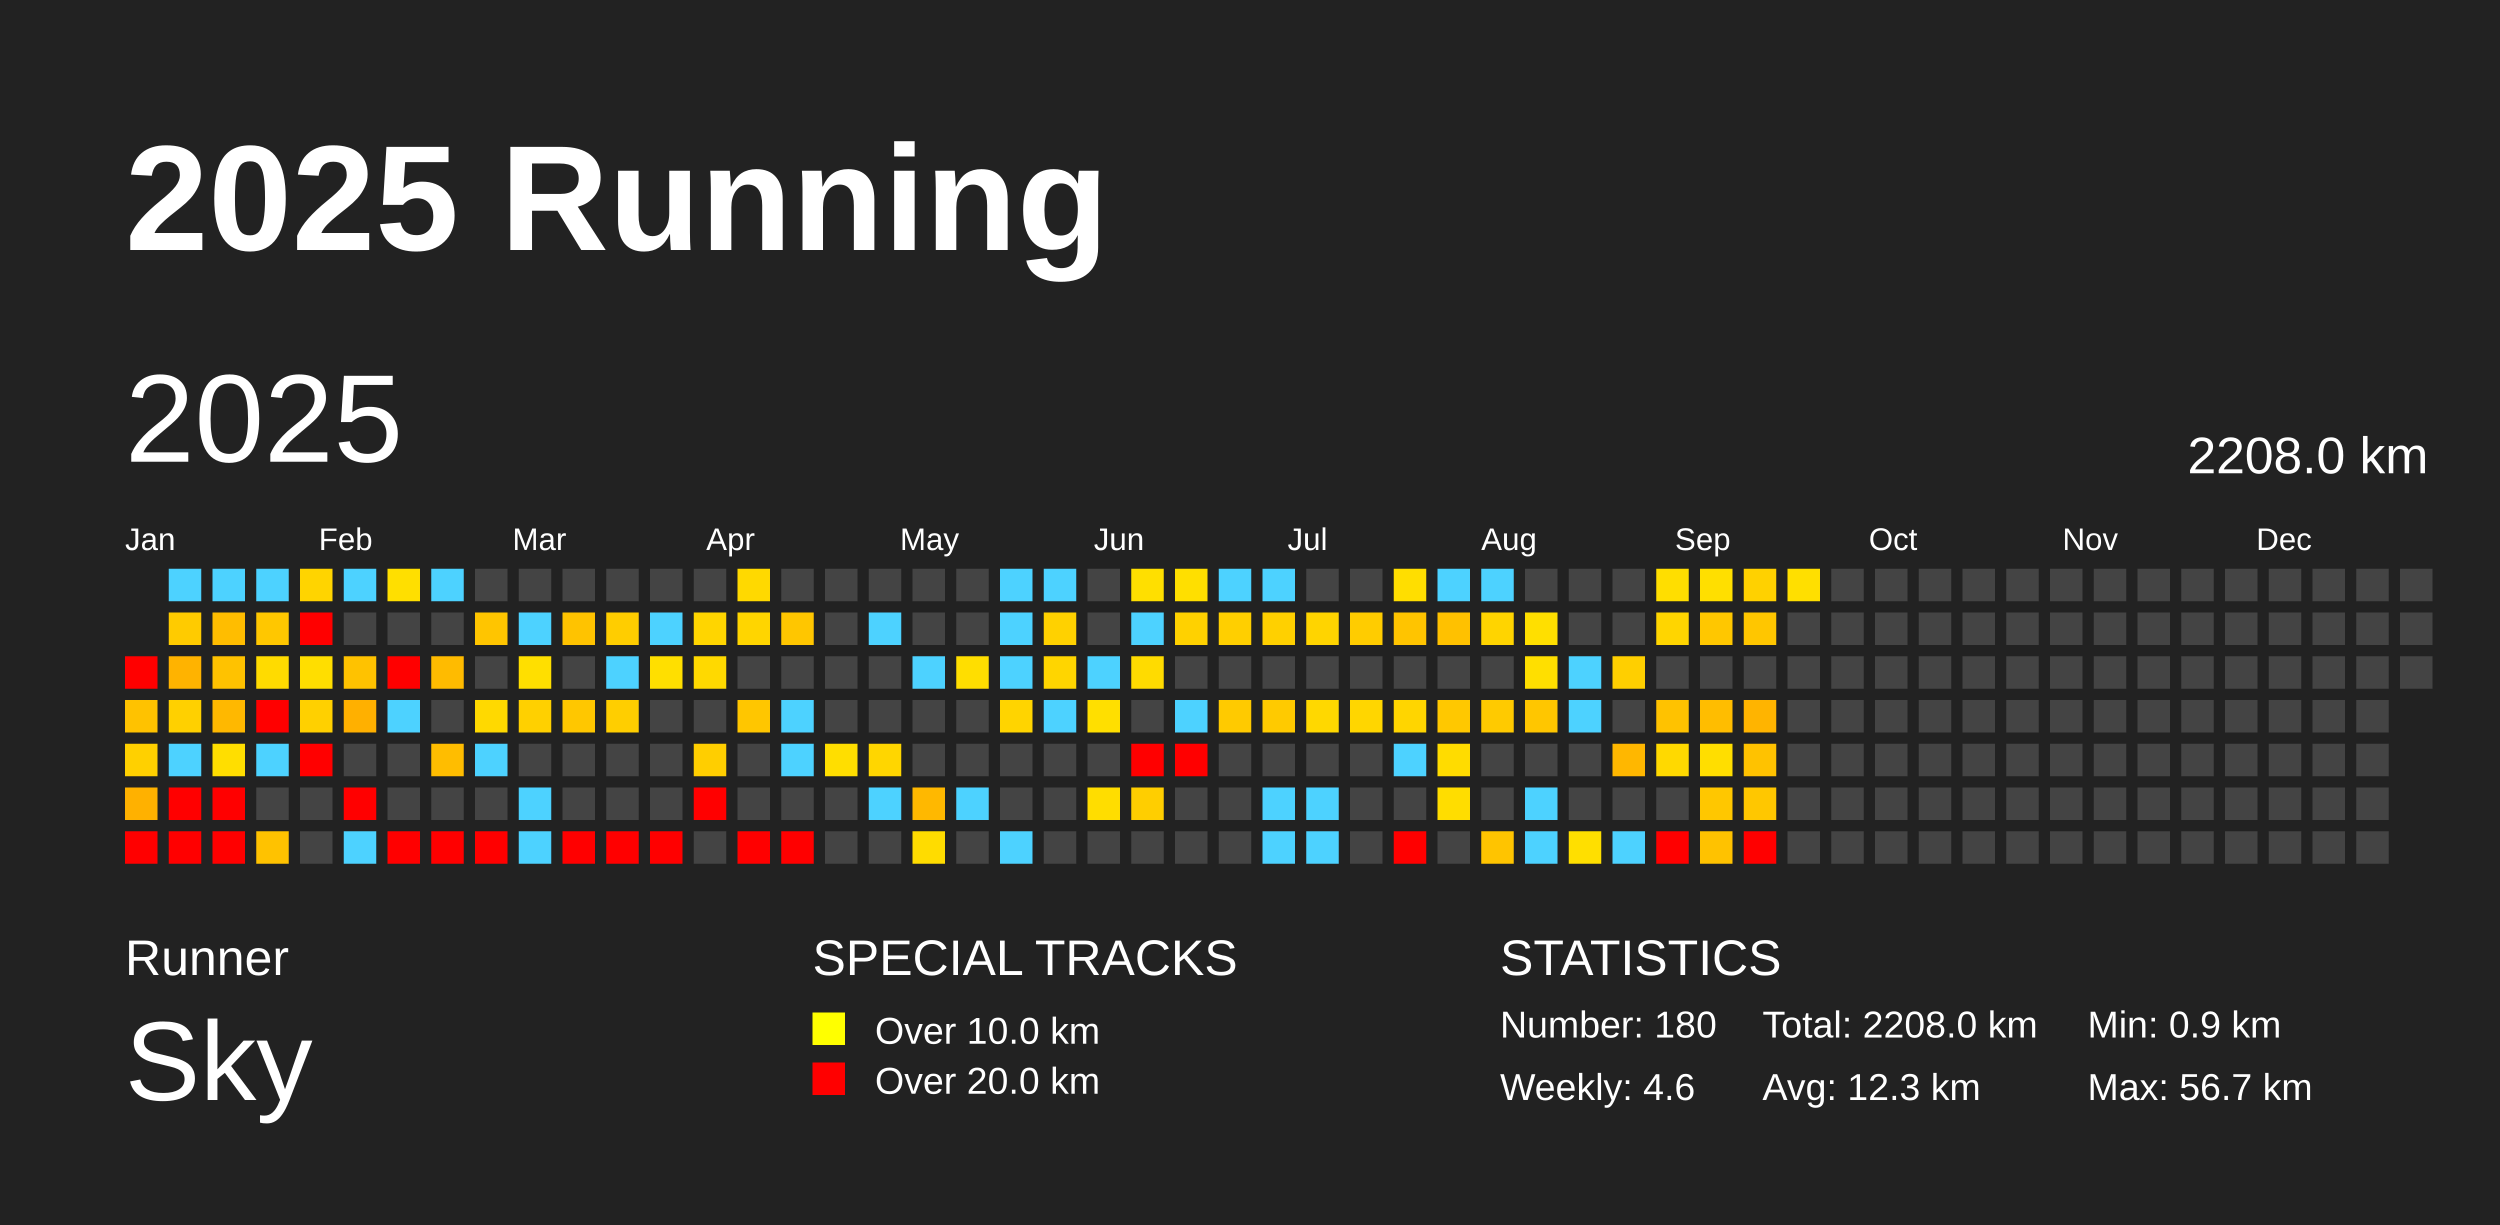
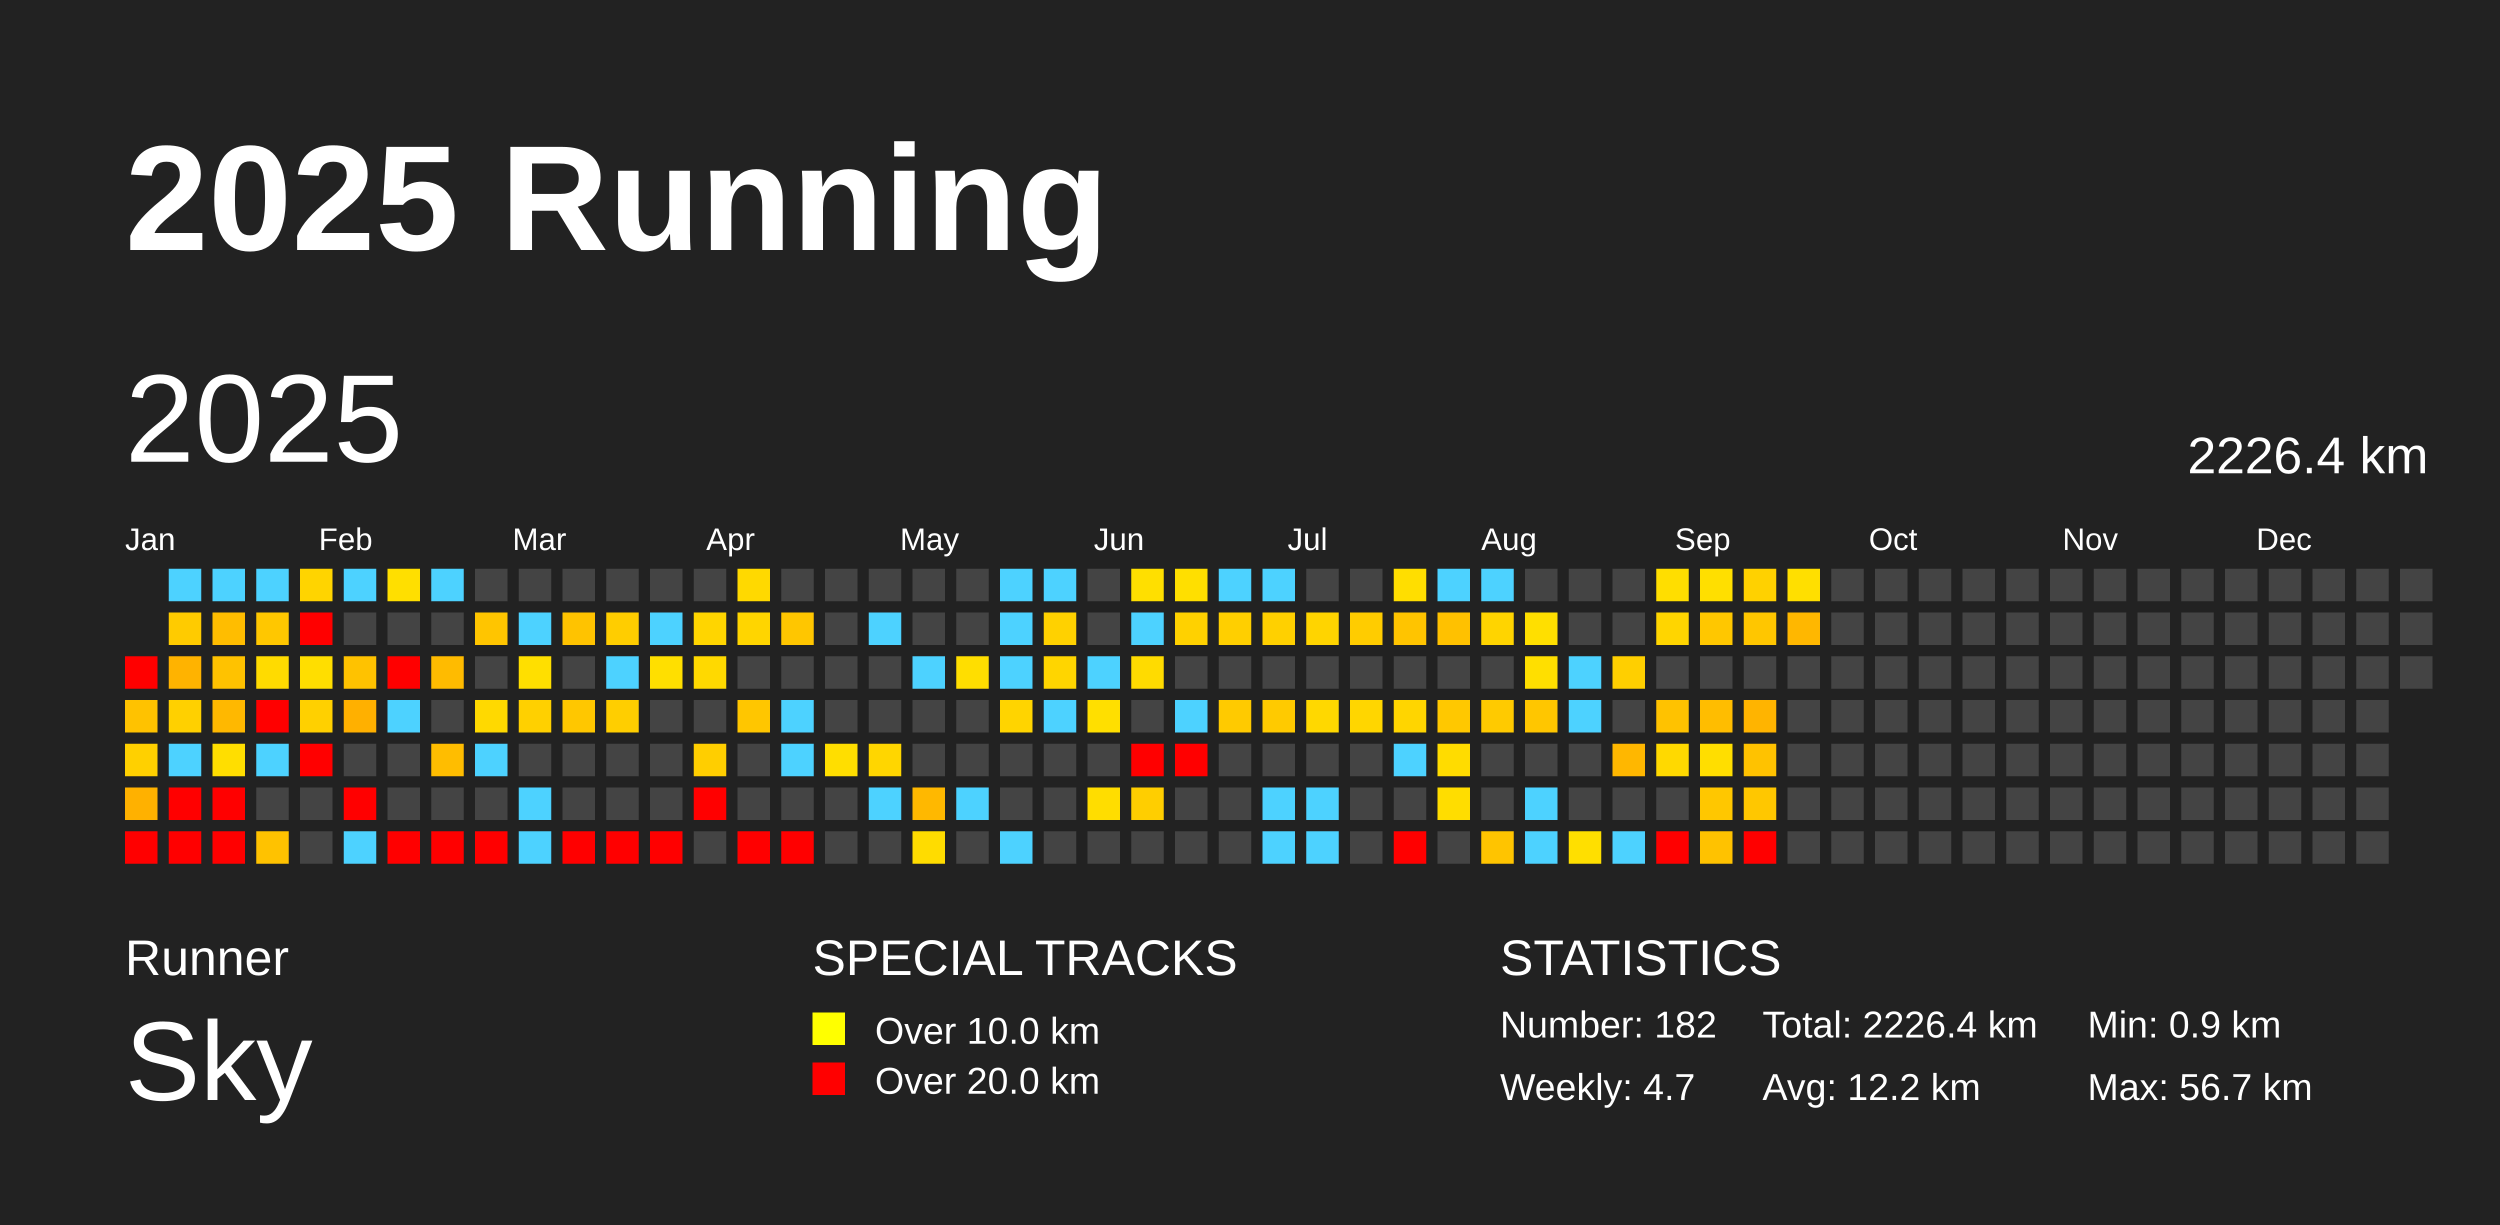
<svg xmlns="http://www.w3.org/2000/svg" baseProfile="full" height="98mm" version="1.1" viewBox="0,0,200,98" width="200mm">
  <defs />
  <rect fill="#222222" height="98" width="200" x="0" y="0" />
  <text fill="#FFFFFF" style="font-size:12px; font-family:Arial; font-weight:bold;" x="10" y="20">2025 Running</text>
  <text fill="#FFFFFF" style="font-size:4px; font-family:Arial" x="10" y="78">Runner</text>
  <text fill="#FFFFFF" style="font-size:9px; font-family:Arial" x="10" y="88">Sky</text>
  <text fill="#FFFFFF" style="font-size:4px; font-family:Arial" x="65" y="78">SPECIAL TRACKS</text>
  <rect fill="yellow" height="2.6" width="2.6" x="65" y="81" />
  <text fill="#FFFFFF" style="font-size:3px; font-family:Arial" x="70" y="83.5">Over 10.0 km</text>
  <rect fill="red" height="2.6" width="2.6" x="65" y="85" />
  <text fill="#FFFFFF" style="font-size:3px; font-family:Arial" x="70" y="87.5">Over 20.0 km</text>
  <text fill="#FFFFFF" style="font-size:4px; font-family:Arial" x="120" y="78">STATISTICS</text>
-   <text fill="#FFFFFF" style="font-size:3px; font-family:Arial" x="120" y="83">Number: 180</text>
-   <text fill="#FFFFFF" style="font-size:3px; font-family:Arial" x="120" y="88">Weekly: 4.6</text>
-   <text fill="#FFFFFF" style="font-size:3px; font-family:Arial" x="141" y="83">Total: 2208.0 km</text>
-   <text fill="#FFFFFF" style="font-size:3px; font-family:Arial" x="141" y="88">Avg: 12.3 km</text>
+   <text fill="#FFFFFF" style="font-size:3px; font-family:Arial" x="120" y="83">Number: 182</text>
+   <text fill="#FFFFFF" style="font-size:3px; font-family:Arial" x="120" y="88">Weekly: 4.7</text>
+   <text fill="#FFFFFF" style="font-size:3px; font-family:Arial" x="141" y="83">Total: 2226.4 km</text>
+   <text fill="#FFFFFF" style="font-size:3px; font-family:Arial" x="141" y="88">Avg: 12.2 km</text>
  <text fill="#FFFFFF" style="font-size:3px; font-family:Arial" x="167" y="83">Min: 0.9 km</text>
  <text fill="#FFFFFF" style="font-size:3px; font-family:Arial" x="167" y="88">Max: 56.7 km</text>
  <text dominant-baseline="hanging" fill="#FFFFFF" style="font-size:10.0px; font-family:Arial;" x="10" y="30">2025</text>
-   <text dominant-baseline="hanging" fill="#FFFFFF" style="font-size:4.125px; font-family:Arial;" x="175" y="35">2208.0 km</text>
+   <text dominant-baseline="hanging" fill="#FFFFFF" style="font-size:4.125px; font-family:Arial;" x="175" y="35">2226.4 km</text>
  <text fill="#FFFFFF" style="font-size:2.5px; font-family:Arial" x="10.0" y="44">Jan</text>
  <text fill="#FFFFFF" style="font-size:2.5px; font-family:Arial" x="25.5" y="44">Feb</text>
  <text fill="#FFFFFF" style="font-size:2.5px; font-family:Arial" x="41.0" y="44">Mar</text>
  <text fill="#FFFFFF" style="font-size:2.5px; font-family:Arial" x="56.5" y="44">Apr</text>
  <text fill="#FFFFFF" style="font-size:2.5px; font-family:Arial" x="72.0" y="44">May</text>
  <text fill="#FFFFFF" style="font-size:2.5px; font-family:Arial" x="87.5" y="44">Jun</text>
  <text fill="#FFFFFF" style="font-size:2.5px; font-family:Arial" x="103.0" y="44">Jul</text>
  <text fill="#FFFFFF" style="font-size:2.5px; font-family:Arial" x="118.5" y="44">Aug</text>
  <text fill="#FFFFFF" style="font-size:2.5px; font-family:Arial" x="134.0" y="44">Sep</text>
  <text fill="#FFFFFF" style="font-size:2.5px; font-family:Arial" x="149.5" y="44">Oct</text>
  <text fill="#FFFFFF" style="font-size:2.5px; font-family:Arial" x="165.0" y="44">Nov</text>
  <text fill="#FFFFFF" style="font-size:2.5px; font-family:Arial" x="180.5" y="44">Dec</text>
  <rect fill="red" height="2.6" width="2.6" x="10.0" y="52.5" />
  <rect fill="#ffc200" height="2.6" width="2.6" x="10.0" y="56.0" />
  <rect fill="#ffd000" height="2.6" width="2.6" x="10.0" y="59.5" />
  <rect fill="#ffb100" height="2.6" width="2.6" x="10.0" y="63.0" />
  <rect fill="red" height="2.6" width="2.6" x="10.0" y="66.5" />
  <rect fill="#4dd2ff" height="2.6" width="2.6" x="13.5" y="45.5" />
  <rect fill="#ffcb00" height="2.6" width="2.6" x="13.5" y="49.0" />
  <rect fill="#ffb300" height="2.6" width="2.6" x="13.5" y="52.5" />
  <rect fill="#ffd000" height="2.6" width="2.6" x="13.5" y="56.0" />
  <rect fill="#4dd2ff" height="2.6" width="2.6" x="13.5" y="59.5" />
  <rect fill="red" height="2.6" width="2.6" x="13.5" y="63.0" />
  <rect fill="red" height="2.6" width="2.6" x="13.5" y="66.5" />
  <rect fill="#4dd2ff" height="2.6" width="2.6" x="17.0" y="45.5" />
  <rect fill="#ffbd00" height="2.6" width="2.6" x="17.0" y="49.0" />
  <rect fill="#ffc200" height="2.6" width="2.6" x="17.0" y="52.5" />
  <rect fill="#ffb800" height="2.6" width="2.6" x="17.0" y="56.0" />
  <rect fill="#ffde00" height="2.6" width="2.6" x="17.0" y="59.5" />
  <rect fill="red" height="2.6" width="2.6" x="17.0" y="63.0" />
  <rect fill="red" height="2.6" width="2.6" x="17.0" y="66.5" />
  <rect fill="#4dd2ff" height="2.6" width="2.6" x="20.5" y="45.5" />
  <rect fill="#ffc700" height="2.6" width="2.6" x="20.5" y="49.0" />
  <rect fill="#ffdb00" height="2.6" width="2.6" x="20.5" y="52.5" />
  <rect fill="red" height="2.6" width="2.6" x="20.5" y="56.0" />
  <rect fill="#4dd2ff" height="2.6" width="2.6" x="20.5" y="59.5" />
  <rect fill="#444444" height="2.6" width="2.6" x="20.5" y="63.0" />
  <rect fill="#ffc200" height="2.6" width="2.6" x="20.5" y="66.5" />
  <rect fill="#ffd400" height="2.6" width="2.6" x="24.0" y="45.5" />
  <rect fill="red" height="2.6" width="2.6" x="24.0" y="49.0" />
  <rect fill="#ffde00" height="2.6" width="2.6" x="24.0" y="52.5" />
  <rect fill="#ffd000" height="2.6" width="2.6" x="24.0" y="56.0" />
  <rect fill="red" height="2.6" width="2.6" x="24.0" y="59.5" />
  <rect fill="#444444" height="2.6" width="2.6" x="24.0" y="63.0" />
  <rect fill="#444444" height="2.6" width="2.6" x="24.0" y="66.5" />
  <rect fill="#4dd2ff" height="2.6" width="2.6" x="27.5" y="45.5" />
  <rect fill="#444444" height="2.6" width="2.6" x="27.5" y="49.0" />
  <rect fill="#ffc200" height="2.6" width="2.6" x="27.5" y="52.5" />
  <rect fill="#ffb000" height="2.6" width="2.6" x="27.5" y="56.0" />
  <rect fill="#444444" height="2.6" width="2.6" x="27.5" y="59.5" />
  <rect fill="red" height="2.6" width="2.6" x="27.5" y="63.0" />
  <rect fill="#4dd2ff" height="2.6" width="2.6" x="27.5" y="66.5" />
  <rect fill="#ffdf00" height="2.6" width="2.6" x="31.0" y="45.5" />
  <rect fill="#444444" height="2.6" width="2.6" x="31.0" y="49.0" />
  <rect fill="red" height="2.6" width="2.6" x="31.0" y="52.5" />
  <rect fill="#4dd2ff" height="2.6" width="2.6" x="31.0" y="56.0" />
  <rect fill="#444444" height="2.6" width="2.6" x="31.0" y="59.5" />
  <rect fill="#444444" height="2.6" width="2.6" x="31.0" y="63.0" />
  <rect fill="red" height="2.6" width="2.6" x="31.0" y="66.5" />
  <rect fill="#4dd2ff" height="2.6" width="2.6" x="34.5" y="45.5" />
  <rect fill="#444444" height="2.6" width="2.6" x="34.5" y="49.0" />
  <rect fill="#ffbb00" height="2.6" width="2.6" x="34.5" y="52.5" />
  <rect fill="#444444" height="2.6" width="2.6" x="34.5" y="56.0" />
  <rect fill="#ffbd00" height="2.6" width="2.6" x="34.5" y="59.5" />
  <rect fill="#444444" height="2.6" width="2.6" x="34.5" y="63.0" />
  <rect fill="red" height="2.6" width="2.6" x="34.5" y="66.5" />
  <rect fill="#444444" height="2.6" width="2.6" x="38.0" y="45.5" />
  <rect fill="#ffc500" height="2.6" width="2.6" x="38.0" y="49.0" />
  <rect fill="#444444" height="2.6" width="2.6" x="38.0" y="52.5" />
  <rect fill="#ffd900" height="2.6" width="2.6" x="38.0" y="56.0" />
  <rect fill="#4dd2ff" height="2.6" width="2.6" x="38.0" y="59.5" />
  <rect fill="#444444" height="2.6" width="2.6" x="38.0" y="63.0" />
  <rect fill="red" height="2.6" width="2.6" x="38.0" y="66.5" />
  <rect fill="#444444" height="2.6" width="2.6" x="41.5" y="45.5" />
  <rect fill="#4dd2ff" height="2.6" width="2.6" x="41.5" y="49.0" />
  <rect fill="#ffdf00" height="2.6" width="2.6" x="41.5" y="52.5" />
  <rect fill="#ffd000" height="2.6" width="2.6" x="41.5" y="56.0" />
  <rect fill="#444444" height="2.6" width="2.6" x="41.5" y="59.5" />
  <rect fill="#4dd2ff" height="2.6" width="2.6" x="41.5" y="63.0" />
  <rect fill="#4dd2ff" height="2.6" width="2.6" x="41.5" y="66.5" />
  <rect fill="#444444" height="2.6" width="2.6" x="45.0" y="45.5" />
  <rect fill="#ffc300" height="2.6" width="2.6" x="45.0" y="49.0" />
  <rect fill="#444444" height="2.6" width="2.6" x="45.0" y="52.5" />
  <rect fill="#ffc700" height="2.6" width="2.6" x="45.0" y="56.0" />
  <rect fill="#444444" height="2.6" width="2.6" x="45.0" y="59.5" />
  <rect fill="#444444" height="2.6" width="2.6" x="45.0" y="63.0" />
  <rect fill="red" height="2.6" width="2.6" x="45.0" y="66.5" />
  <rect fill="#444444" height="2.6" width="2.6" x="48.5" y="45.5" />
  <rect fill="#ffcd00" height="2.6" width="2.6" x="48.5" y="49.0" />
  <rect fill="#4dd2ff" height="2.6" width="2.6" x="48.5" y="52.5" />
  <rect fill="#ffce00" height="2.6" width="2.6" x="48.5" y="56.0" />
  <rect fill="#444444" height="2.6" width="2.6" x="48.5" y="59.5" />
  <rect fill="#444444" height="2.6" width="2.6" x="48.5" y="63.0" />
  <rect fill="red" height="2.6" width="2.6" x="48.5" y="66.5" />
  <rect fill="#444444" height="2.6" width="2.6" x="52.0" y="45.5" />
  <rect fill="#4dd2ff" height="2.6" width="2.6" x="52.0" y="49.0" />
  <rect fill="#ffdf00" height="2.6" width="2.6" x="52.0" y="52.5" />
  <rect fill="#444444" height="2.6" width="2.6" x="52.0" y="56.0" />
  <rect fill="#444444" height="2.6" width="2.6" x="52.0" y="59.5" />
  <rect fill="#444444" height="2.6" width="2.6" x="52.0" y="63.0" />
  <rect fill="red" height="2.6" width="2.6" x="52.0" y="66.5" />
  <rect fill="#444444" height="2.6" width="2.6" x="55.5" y="45.5" />
  <rect fill="#ffd500" height="2.6" width="2.6" x="55.5" y="49.0" />
  <rect fill="#ffd900" height="2.6" width="2.6" x="55.5" y="52.5" />
  <rect fill="#444444" height="2.6" width="2.6" x="55.5" y="56.0" />
  <rect fill="#ffce00" height="2.6" width="2.6" x="55.5" y="59.5" />
  <rect fill="red" height="2.6" width="2.6" x="55.5" y="63.0" />
  <rect fill="#444444" height="2.6" width="2.6" x="55.5" y="66.5" />
  <rect fill="#ffd900" height="2.6" width="2.6" x="59.0" y="45.5" />
  <rect fill="#ffd500" height="2.6" width="2.6" x="59.0" y="49.0" />
  <rect fill="#444444" height="2.6" width="2.6" x="59.0" y="52.5" />
  <rect fill="#ffc600" height="2.6" width="2.6" x="59.0" y="56.0" />
  <rect fill="#444444" height="2.6" width="2.6" x="59.0" y="59.5" />
  <rect fill="#444444" height="2.6" width="2.6" x="59.0" y="63.0" />
  <rect fill="red" height="2.6" width="2.6" x="59.0" y="66.5" />
  <rect fill="#444444" height="2.6" width="2.6" x="62.5" y="45.5" />
  <rect fill="#ffc600" height="2.6" width="2.6" x="62.5" y="49.0" />
  <rect fill="#444444" height="2.6" width="2.6" x="62.5" y="52.5" />
  <rect fill="#4dd2ff" height="2.6" width="2.6" x="62.5" y="56.0" />
  <rect fill="#4dd2ff" height="2.6" width="2.6" x="62.5" y="59.5" />
  <rect fill="#444444" height="2.6" width="2.6" x="62.5" y="63.0" />
  <rect fill="red" height="2.6" width="2.6" x="62.5" y="66.5" />
  <rect fill="#444444" height="2.6" width="2.6" x="66.0" y="45.5" />
  <rect fill="#444444" height="2.6" width="2.6" x="66.0" y="49.0" />
  <rect fill="#444444" height="2.6" width="2.6" x="66.0" y="52.5" />
  <rect fill="#444444" height="2.6" width="2.6" x="66.0" y="56.0" />
  <rect fill="#ffde00" height="2.6" width="2.6" x="66.0" y="59.5" />
  <rect fill="#444444" height="2.6" width="2.6" x="66.0" y="63.0" />
  <rect fill="#444444" height="2.6" width="2.6" x="66.0" y="66.5" />
  <rect fill="#444444" height="2.6" width="2.6" x="69.5" y="45.5" />
  <rect fill="#4dd2ff" height="2.6" width="2.6" x="69.5" y="49.0" />
  <rect fill="#444444" height="2.6" width="2.6" x="69.5" y="52.5" />
  <rect fill="#444444" height="2.6" width="2.6" x="69.5" y="56.0" />
  <rect fill="#ffd600" height="2.6" width="2.6" x="69.5" y="59.5" />
  <rect fill="#4dd2ff" height="2.6" width="2.6" x="69.5" y="63.0" />
  <rect fill="#444444" height="2.6" width="2.6" x="69.5" y="66.5" />
  <rect fill="#444444" height="2.6" width="2.6" x="73.0" y="45.5" />
  <rect fill="#444444" height="2.6" width="2.6" x="73.0" y="49.0" />
  <rect fill="#4dd2ff" height="2.6" width="2.6" x="73.0" y="52.5" />
  <rect fill="#444444" height="2.6" width="2.6" x="73.0" y="56.0" />
  <rect fill="#444444" height="2.6" width="2.6" x="73.0" y="59.5" />
  <rect fill="#ffb800" height="2.6" width="2.6" x="73.0" y="63.0" />
  <rect fill="#ffdc00" height="2.6" width="2.6" x="73.0" y="66.5" />
  <rect fill="#444444" height="2.6" width="2.6" x="76.5" y="45.5" />
  <rect fill="#444444" height="2.6" width="2.6" x="76.5" y="49.0" />
  <rect fill="#ffde00" height="2.6" width="2.6" x="76.5" y="52.5" />
  <rect fill="#444444" height="2.6" width="2.6" x="76.5" y="56.0" />
  <rect fill="#444444" height="2.6" width="2.6" x="76.5" y="59.5" />
  <rect fill="#4dd2ff" height="2.6" width="2.6" x="76.5" y="63.0" />
  <rect fill="#444444" height="2.6" width="2.6" x="76.5" y="66.5" />
  <rect fill="#4dd2ff" height="2.6" width="2.6" x="80.0" y="45.5" />
  <rect fill="#4dd2ff" height="2.6" width="2.6" x="80.0" y="49.0" />
  <rect fill="#4dd2ff" height="2.6" width="2.6" x="80.0" y="52.5" />
  <rect fill="#ffd400" height="2.6" width="2.6" x="80.0" y="56.0" />
  <rect fill="#444444" height="2.6" width="2.6" x="80.0" y="59.5" />
  <rect fill="#444444" height="2.6" width="2.6" x="80.0" y="63.0" />
  <rect fill="#4dd2ff" height="2.6" width="2.6" x="80.0" y="66.5" />
  <rect fill="#4dd2ff" height="2.6" width="2.6" x="83.5" y="45.5" />
  <rect fill="#ffd100" height="2.6" width="2.6" x="83.5" y="49.0" />
  <rect fill="#ffd500" height="2.6" width="2.6" x="83.5" y="52.5" />
  <rect fill="#4dd2ff" height="2.6" width="2.6" x="83.5" y="56.0" />
  <rect fill="#444444" height="2.6" width="2.6" x="83.5" y="59.5" />
  <rect fill="#444444" height="2.6" width="2.6" x="83.5" y="63.0" />
  <rect fill="#444444" height="2.6" width="2.6" x="83.5" y="66.5" />
  <rect fill="#444444" height="2.6" width="2.6" x="87.0" y="45.5" />
  <rect fill="#444444" height="2.6" width="2.6" x="87.0" y="49.0" />
  <rect fill="#4dd2ff" height="2.6" width="2.6" x="87.0" y="52.5" />
  <rect fill="#ffdf00" height="2.6" width="2.6" x="87.0" y="56.0" />
  <rect fill="#444444" height="2.6" width="2.6" x="87.0" y="59.5" />
  <rect fill="#ffdd00" height="2.6" width="2.6" x="87.0" y="63.0" />
  <rect fill="#444444" height="2.6" width="2.6" x="87.0" y="66.5" />
  <rect fill="#ffdf00" height="2.6" width="2.6" x="90.5" y="45.5" />
  <rect fill="#4dd2ff" height="2.6" width="2.6" x="90.5" y="49.0" />
  <rect fill="#ffdb00" height="2.6" width="2.6" x="90.5" y="52.5" />
  <rect fill="#444444" height="2.6" width="2.6" x="90.5" y="56.0" />
  <rect fill="red" height="2.6" width="2.6" x="90.5" y="59.5" />
  <rect fill="#ffce00" height="2.6" width="2.6" x="90.5" y="63.0" />
  <rect fill="#444444" height="2.6" width="2.6" x="90.5" y="66.5" />
  <rect fill="#ffdf00" height="2.6" width="2.6" x="94.0" y="45.5" />
  <rect fill="#ffd100" height="2.6" width="2.6" x="94.0" y="49.0" />
  <rect fill="#444444" height="2.6" width="2.6" x="94.0" y="52.5" />
  <rect fill="#4dd2ff" height="2.6" width="2.6" x="94.0" y="56.0" />
  <rect fill="red" height="2.6" width="2.6" x="94.0" y="59.5" />
  <rect fill="#444444" height="2.6" width="2.6" x="94.0" y="63.0" />
  <rect fill="#444444" height="2.6" width="2.6" x="94.0" y="66.5" />
  <rect fill="#4dd2ff" height="2.6" width="2.6" x="97.5" y="45.5" />
  <rect fill="#ffcf00" height="2.6" width="2.6" x="97.5" y="49.0" />
  <rect fill="#444444" height="2.6" width="2.6" x="97.5" y="52.5" />
  <rect fill="#ffca00" height="2.6" width="2.6" x="97.5" y="56.0" />
  <rect fill="#444444" height="2.6" width="2.6" x="97.5" y="59.5" />
  <rect fill="#444444" height="2.6" width="2.6" x="97.5" y="63.0" />
  <rect fill="#444444" height="2.6" width="2.6" x="97.5" y="66.5" />
  <rect fill="#4dd2ff" height="2.6" width="2.6" x="101.0" y="45.5" />
  <rect fill="#ffd000" height="2.6" width="2.6" x="101.0" y="49.0" />
  <rect fill="#444444" height="2.6" width="2.6" x="101.0" y="52.5" />
  <rect fill="#ffca00" height="2.6" width="2.6" x="101.0" y="56.0" />
  <rect fill="#444444" height="2.6" width="2.6" x="101.0" y="59.5" />
  <rect fill="#4dd2ff" height="2.6" width="2.6" x="101.0" y="63.0" />
  <rect fill="#4dd2ff" height="2.6" width="2.6" x="101.0" y="66.5" />
  <rect fill="#444444" height="2.6" width="2.6" x="104.5" y="45.5" />
  <rect fill="#ffd400" height="2.6" width="2.6" x="104.5" y="49.0" />
  <rect fill="#444444" height="2.6" width="2.6" x="104.5" y="52.5" />
  <rect fill="#ffd800" height="2.6" width="2.6" x="104.5" y="56.0" />
  <rect fill="#444444" height="2.6" width="2.6" x="104.5" y="59.5" />
  <rect fill="#4dd2ff" height="2.6" width="2.6" x="104.5" y="63.0" />
  <rect fill="#4dd2ff" height="2.6" width="2.6" x="104.5" y="66.5" />
  <rect fill="#444444" height="2.6" width="2.6" x="108.0" y="45.5" />
  <rect fill="#ffcc00" height="2.6" width="2.6" x="108.0" y="49.0" />
  <rect fill="#444444" height="2.6" width="2.6" x="108.0" y="52.5" />
  <rect fill="#ffd600" height="2.6" width="2.6" x="108.0" y="56.0" />
  <rect fill="#444444" height="2.6" width="2.6" x="108.0" y="59.5" />
  <rect fill="#444444" height="2.6" width="2.6" x="108.0" y="63.0" />
  <rect fill="#444444" height="2.6" width="2.6" x="108.0" y="66.5" />
  <rect fill="#ffde00" height="2.6" width="2.6" x="111.5" y="45.5" />
  <rect fill="#ffc400" height="2.6" width="2.6" x="111.5" y="49.0" />
  <rect fill="#444444" height="2.6" width="2.6" x="111.5" y="52.5" />
  <rect fill="#ffd500" height="2.6" width="2.6" x="111.5" y="56.0" />
  <rect fill="#4dd2ff" height="2.6" width="2.6" x="111.5" y="59.5" />
  <rect fill="#444444" height="2.6" width="2.6" x="111.5" y="63.0" />
  <rect fill="red" height="2.6" width="2.6" x="111.5" y="66.5" />
  <rect fill="#4dd2ff" height="2.6" width="2.6" x="115.0" y="45.5" />
  <rect fill="#ffc100" height="2.6" width="2.6" x="115.0" y="49.0" />
  <rect fill="#444444" height="2.6" width="2.6" x="115.0" y="52.5" />
  <rect fill="#ffc800" height="2.6" width="2.6" x="115.0" y="56.0" />
  <rect fill="#ffdc00" height="2.6" width="2.6" x="115.0" y="59.5" />
  <rect fill="#ffdd00" height="2.6" width="2.6" x="115.0" y="63.0" />
  <rect fill="#444444" height="2.6" width="2.6" x="115.0" y="66.5" />
  <rect fill="#4dd2ff" height="2.6" width="2.6" x="118.5" y="45.5" />
  <rect fill="#ffd400" height="2.6" width="2.6" x="118.5" y="49.0" />
  <rect fill="#444444" height="2.6" width="2.6" x="118.5" y="52.5" />
  <rect fill="#ffca00" height="2.6" width="2.6" x="118.5" y="56.0" />
  <rect fill="#444444" height="2.6" width="2.6" x="118.5" y="59.5" />
  <rect fill="#444444" height="2.6" width="2.6" x="118.5" y="63.0" />
  <rect fill="#ffc400" height="2.6" width="2.6" x="118.5" y="66.5" />
  <rect fill="#444444" height="2.6" width="2.6" x="122.0" y="45.5" />
  <rect fill="#ffdf00" height="2.6" width="2.6" x="122.0" y="49.0" />
  <rect fill="#ffdf00" height="2.6" width="2.6" x="122.0" y="52.5" />
  <rect fill="#ffc600" height="2.6" width="2.6" x="122.0" y="56.0" />
  <rect fill="#444444" height="2.6" width="2.6" x="122.0" y="59.5" />
  <rect fill="#4dd2ff" height="2.6" width="2.6" x="122.0" y="63.0" />
  <rect fill="#4dd2ff" height="2.6" width="2.6" x="122.0" y="66.5" />
  <rect fill="#444444" height="2.6" width="2.6" x="125.5" y="45.5" />
  <rect fill="#444444" height="2.6" width="2.6" x="125.5" y="49.0" />
  <rect fill="#4dd2ff" height="2.6" width="2.6" x="125.5" y="52.5" />
  <rect fill="#4dd2ff" height="2.6" width="2.6" x="125.5" y="56.0" />
  <rect fill="#444444" height="2.6" width="2.6" x="125.5" y="59.5" />
  <rect fill="#444444" height="2.6" width="2.6" x="125.5" y="63.0" />
  <rect fill="#ffdf00" height="2.6" width="2.6" x="125.5" y="66.5" />
  <rect fill="#444444" height="2.6" width="2.6" x="129.0" y="45.5" />
  <rect fill="#444444" height="2.6" width="2.6" x="129.0" y="49.0" />
  <rect fill="#ffcf00" height="2.6" width="2.6" x="129.0" y="52.5" />
  <rect fill="#444444" height="2.6" width="2.6" x="129.0" y="56.0" />
  <rect fill="#ffb700" height="2.6" width="2.6" x="129.0" y="59.5" />
  <rect fill="#444444" height="2.6" width="2.6" x="129.0" y="63.0" />
  <rect fill="#4dd2ff" height="2.6" width="2.6" x="129.0" y="66.5" />
  <rect fill="#ffde00" height="2.6" width="2.6" x="132.5" y="45.5" />
  <rect fill="#ffd500" height="2.6" width="2.6" x="132.5" y="49.0" />
  <rect fill="#444444" height="2.6" width="2.6" x="132.5" y="52.5" />
  <rect fill="#ffc200" height="2.6" width="2.6" x="132.5" y="56.0" />
  <rect fill="#ffd900" height="2.6" width="2.6" x="132.5" y="59.5" />
  <rect fill="#444444" height="2.6" width="2.6" x="132.5" y="63.0" />
  <rect fill="red" height="2.6" width="2.6" x="132.5" y="66.5" />
  <rect fill="#ffdf00" height="2.6" width="2.6" x="136.0" y="45.5" />
  <rect fill="#ffc700" height="2.6" width="2.6" x="136.0" y="49.0" />
  <rect fill="#444444" height="2.6" width="2.6" x="136.0" y="52.5" />
  <rect fill="#ffbd00" height="2.6" width="2.6" x="136.0" y="56.0" />
  <rect fill="#ffde00" height="2.6" width="2.6" x="136.0" y="59.5" />
  <rect fill="#ffc700" height="2.6" width="2.6" x="136.0" y="63.0" />
  <rect fill="#ffc200" height="2.6" width="2.6" x="136.0" y="66.5" />
  <rect fill="#ffd100" height="2.6" width="2.6" x="139.5" y="45.5" />
  <rect fill="#ffc600" height="2.6" width="2.6" x="139.5" y="49.0" />
  <rect fill="#444444" height="2.6" width="2.6" x="139.5" y="52.5" />
  <rect fill="#ffb400" height="2.6" width="2.6" x="139.5" y="56.0" />
  <rect fill="#ffc200" height="2.6" width="2.6" x="139.5" y="59.5" />
  <rect fill="#ffc700" height="2.6" width="2.6" x="139.5" y="63.0" />
  <rect fill="red" height="2.6" width="2.6" x="139.5" y="66.5" />
  <rect fill="#ffdf00" height="2.6" width="2.6" x="143.0" y="45.5" />
-   <rect fill="#444444" height="2.6" width="2.6" x="143.0" y="49.0" />
+   <rect fill="#ffb700" height="2.6" width="2.6" x="143.0" y="49.0" />
  <rect fill="#444444" height="2.6" width="2.6" x="143.0" y="52.5" />
  <rect fill="#444444" height="2.6" width="2.6" x="143.0" y="56.0" />
  <rect fill="#444444" height="2.6" width="2.6" x="143.0" y="59.5" />
  <rect fill="#444444" height="2.6" width="2.6" x="143.0" y="63.0" />
  <rect fill="#444444" height="2.6" width="2.6" x="143.0" y="66.5" />
  <rect fill="#444444" height="2.6" width="2.6" x="146.5" y="45.5" />
  <rect fill="#444444" height="2.6" width="2.6" x="146.5" y="49.0" />
  <rect fill="#444444" height="2.6" width="2.6" x="146.5" y="52.5" />
  <rect fill="#444444" height="2.6" width="2.6" x="146.5" y="56.0" />
  <rect fill="#444444" height="2.6" width="2.6" x="146.5" y="59.5" />
  <rect fill="#444444" height="2.6" width="2.6" x="146.5" y="63.0" />
  <rect fill="#444444" height="2.6" width="2.6" x="146.5" y="66.5" />
  <rect fill="#444444" height="2.6" width="2.6" x="150.0" y="45.5" />
  <rect fill="#444444" height="2.6" width="2.6" x="150.0" y="49.0" />
  <rect fill="#444444" height="2.6" width="2.6" x="150.0" y="52.5" />
  <rect fill="#444444" height="2.6" width="2.6" x="150.0" y="56.0" />
  <rect fill="#444444" height="2.6" width="2.6" x="150.0" y="59.5" />
  <rect fill="#444444" height="2.6" width="2.6" x="150.0" y="63.0" />
  <rect fill="#444444" height="2.6" width="2.6" x="150.0" y="66.5" />
  <rect fill="#444444" height="2.6" width="2.6" x="153.5" y="45.5" />
  <rect fill="#444444" height="2.6" width="2.6" x="153.5" y="49.0" />
  <rect fill="#444444" height="2.6" width="2.6" x="153.5" y="52.5" />
  <rect fill="#444444" height="2.6" width="2.6" x="153.5" y="56.0" />
  <rect fill="#444444" height="2.6" width="2.6" x="153.5" y="59.5" />
  <rect fill="#444444" height="2.6" width="2.6" x="153.5" y="63.0" />
  <rect fill="#444444" height="2.6" width="2.6" x="153.5" y="66.5" />
  <rect fill="#444444" height="2.6" width="2.6" x="157.0" y="45.5" />
  <rect fill="#444444" height="2.6" width="2.6" x="157.0" y="49.0" />
  <rect fill="#444444" height="2.6" width="2.6" x="157.0" y="52.5" />
  <rect fill="#444444" height="2.6" width="2.6" x="157.0" y="56.0" />
  <rect fill="#444444" height="2.6" width="2.6" x="157.0" y="59.5" />
  <rect fill="#444444" height="2.6" width="2.6" x="157.0" y="63.0" />
  <rect fill="#444444" height="2.6" width="2.6" x="157.0" y="66.5" />
  <rect fill="#444444" height="2.6" width="2.6" x="160.5" y="45.5" />
  <rect fill="#444444" height="2.6" width="2.6" x="160.5" y="49.0" />
  <rect fill="#444444" height="2.6" width="2.6" x="160.5" y="52.5" />
  <rect fill="#444444" height="2.6" width="2.6" x="160.5" y="56.0" />
  <rect fill="#444444" height="2.6" width="2.6" x="160.5" y="59.5" />
  <rect fill="#444444" height="2.6" width="2.6" x="160.5" y="63.0" />
  <rect fill="#444444" height="2.6" width="2.6" x="160.5" y="66.5" />
  <rect fill="#444444" height="2.6" width="2.6" x="164.0" y="45.5" />
  <rect fill="#444444" height="2.6" width="2.6" x="164.0" y="49.0" />
  <rect fill="#444444" height="2.6" width="2.6" x="164.0" y="52.5" />
  <rect fill="#444444" height="2.6" width="2.6" x="164.0" y="56.0" />
  <rect fill="#444444" height="2.6" width="2.6" x="164.0" y="59.5" />
  <rect fill="#444444" height="2.6" width="2.6" x="164.0" y="63.0" />
  <rect fill="#444444" height="2.6" width="2.6" x="164.0" y="66.5" />
  <rect fill="#444444" height="2.6" width="2.6" x="167.5" y="45.5" />
  <rect fill="#444444" height="2.6" width="2.6" x="167.5" y="49.0" />
  <rect fill="#444444" height="2.6" width="2.6" x="167.5" y="52.5" />
  <rect fill="#444444" height="2.6" width="2.6" x="167.5" y="56.0" />
  <rect fill="#444444" height="2.6" width="2.6" x="167.5" y="59.5" />
  <rect fill="#444444" height="2.6" width="2.6" x="167.5" y="63.0" />
  <rect fill="#444444" height="2.6" width="2.6" x="167.5" y="66.5" />
  <rect fill="#444444" height="2.6" width="2.6" x="171.0" y="45.5" />
  <rect fill="#444444" height="2.6" width="2.6" x="171.0" y="49.0" />
  <rect fill="#444444" height="2.6" width="2.6" x="171.0" y="52.5" />
  <rect fill="#444444" height="2.6" width="2.6" x="171.0" y="56.0" />
  <rect fill="#444444" height="2.6" width="2.6" x="171.0" y="59.5" />
  <rect fill="#444444" height="2.6" width="2.6" x="171.0" y="63.0" />
  <rect fill="#444444" height="2.6" width="2.6" x="171.0" y="66.5" />
  <rect fill="#444444" height="2.6" width="2.6" x="174.5" y="45.5" />
  <rect fill="#444444" height="2.6" width="2.6" x="174.5" y="49.0" />
  <rect fill="#444444" height="2.6" width="2.6" x="174.5" y="52.5" />
  <rect fill="#444444" height="2.6" width="2.6" x="174.5" y="56.0" />
  <rect fill="#444444" height="2.6" width="2.6" x="174.5" y="59.5" />
  <rect fill="#444444" height="2.6" width="2.6" x="174.5" y="63.0" />
  <rect fill="#444444" height="2.6" width="2.6" x="174.5" y="66.5" />
  <rect fill="#444444" height="2.6" width="2.6" x="178.0" y="45.5" />
  <rect fill="#444444" height="2.6" width="2.6" x="178.0" y="49.0" />
  <rect fill="#444444" height="2.6" width="2.6" x="178.0" y="52.5" />
  <rect fill="#444444" height="2.6" width="2.6" x="178.0" y="56.0" />
  <rect fill="#444444" height="2.6" width="2.6" x="178.0" y="59.5" />
  <rect fill="#444444" height="2.6" width="2.6" x="178.0" y="63.0" />
  <rect fill="#444444" height="2.6" width="2.6" x="178.0" y="66.5" />
  <rect fill="#444444" height="2.6" width="2.6" x="181.5" y="45.5" />
  <rect fill="#444444" height="2.6" width="2.6" x="181.5" y="49.0" />
  <rect fill="#444444" height="2.6" width="2.6" x="181.5" y="52.5" />
  <rect fill="#444444" height="2.6" width="2.6" x="181.5" y="56.0" />
  <rect fill="#444444" height="2.6" width="2.6" x="181.5" y="59.5" />
  <rect fill="#444444" height="2.6" width="2.6" x="181.5" y="63.0" />
  <rect fill="#444444" height="2.6" width="2.6" x="181.5" y="66.5" />
  <rect fill="#444444" height="2.6" width="2.6" x="185.0" y="45.5" />
  <rect fill="#444444" height="2.6" width="2.6" x="185.0" y="49.0" />
  <rect fill="#444444" height="2.6" width="2.6" x="185.0" y="52.5" />
  <rect fill="#444444" height="2.6" width="2.6" x="185.0" y="56.0" />
  <rect fill="#444444" height="2.6" width="2.6" x="185.0" y="59.5" />
  <rect fill="#444444" height="2.6" width="2.6" x="185.0" y="63.0" />
  <rect fill="#444444" height="2.6" width="2.6" x="185.0" y="66.5" />
  <rect fill="#444444" height="2.6" width="2.6" x="188.5" y="45.5" />
  <rect fill="#444444" height="2.6" width="2.6" x="188.5" y="49.0" />
  <rect fill="#444444" height="2.6" width="2.6" x="188.5" y="52.5" />
  <rect fill="#444444" height="2.6" width="2.6" x="188.5" y="56.0" />
  <rect fill="#444444" height="2.6" width="2.6" x="188.5" y="59.5" />
  <rect fill="#444444" height="2.6" width="2.6" x="188.5" y="63.0" />
  <rect fill="#444444" height="2.6" width="2.6" x="188.5" y="66.5" />
  <rect fill="#444444" height="2.6" width="2.6" x="192.0" y="45.5" />
  <rect fill="#444444" height="2.6" width="2.6" x="192.0" y="49.0" />
  <rect fill="#444444" height="2.6" width="2.6" x="192.0" y="52.5" />
</svg>
